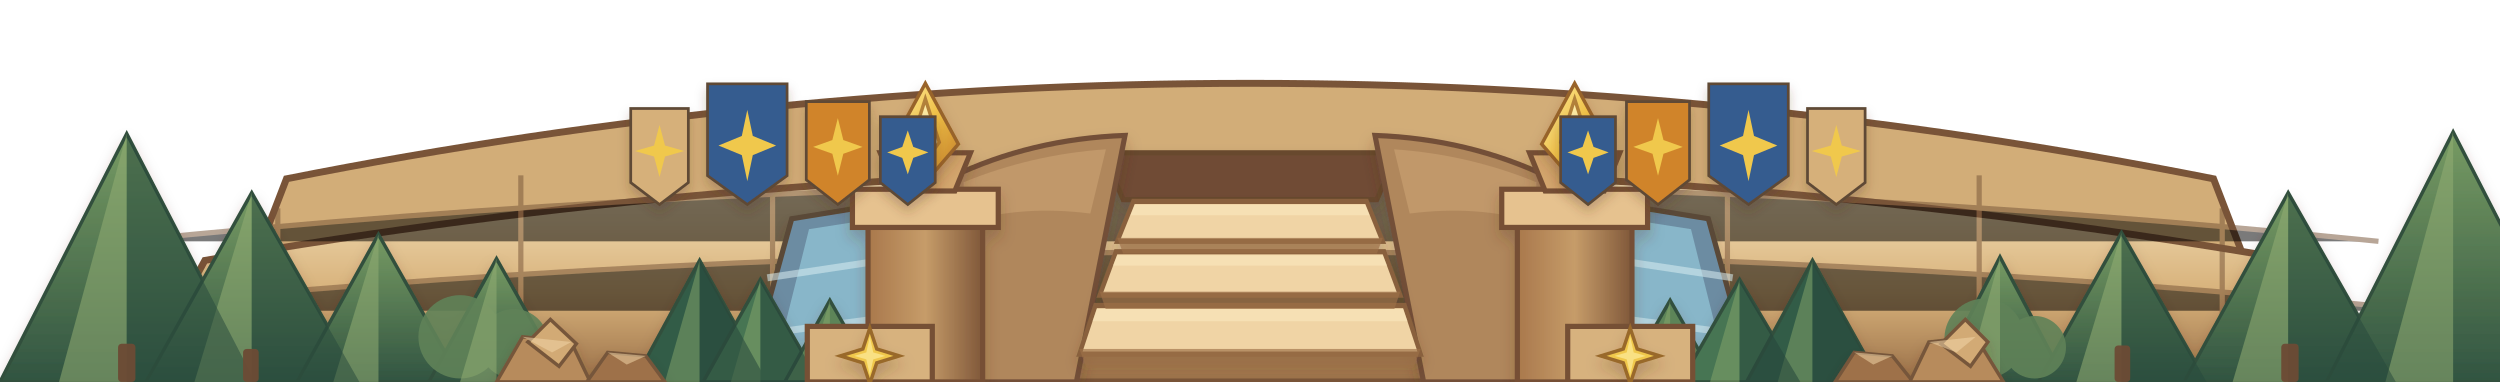
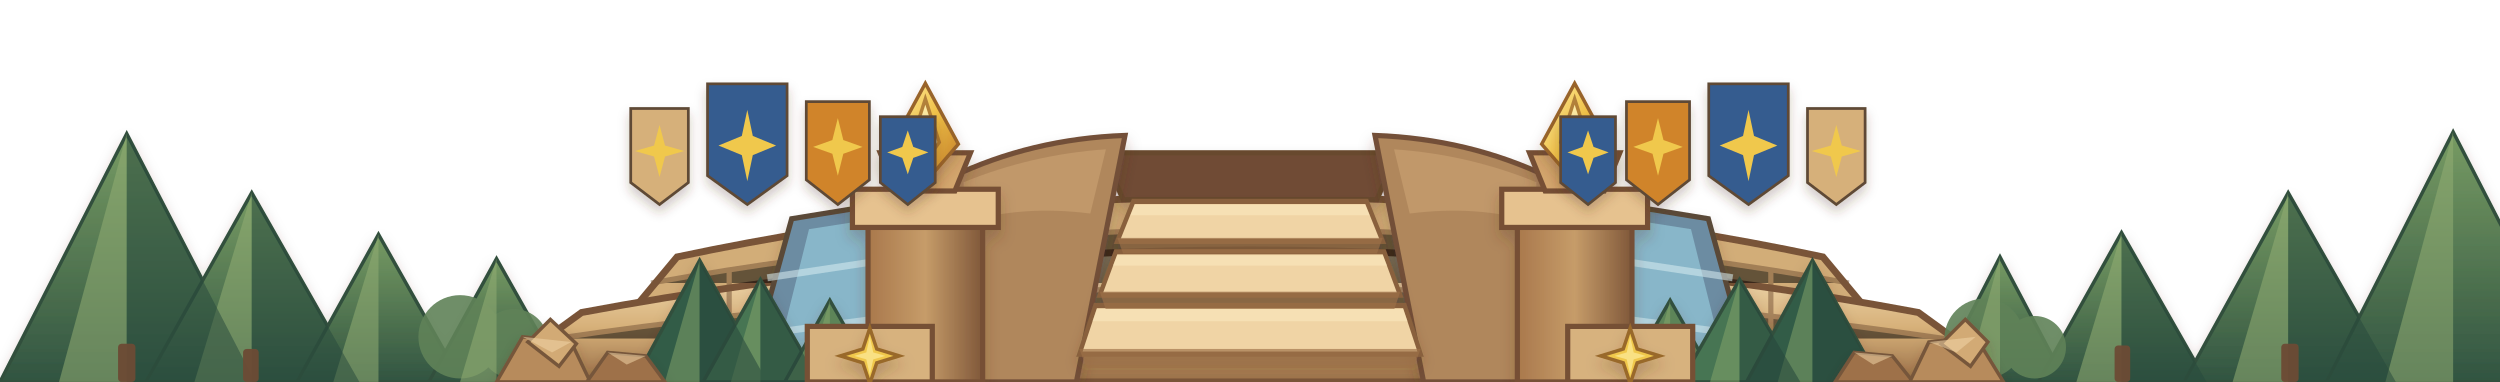
<svg xmlns="http://www.w3.org/2000/svg" viewBox="0 0 1440 220">
  <defs>
    <linearGradient id="stone" x1="0" y1="0" x2="0" y2="1">
      <stop stop-color="#f7e5bf" />
      <stop offset=".58" stop-color="#d7b17a" />
      <stop offset="1" stop-color="#9a7048" />
    </linearGradient>
    <linearGradient id="stoneSide" x1="0" y1="0" x2="1" y2="0">
      <stop stop-color="#a9784c" />
      <stop offset=".5" stop-color="#c69c69" />
      <stop offset="1" stop-color="#80583a" />
    </linearGradient>
    <linearGradient id="grass" x1="0" y1="0" x2="0" y2="1">
      <stop stop-color="#779b63" />
      <stop offset="1" stop-color="#315441" />
    </linearGradient>
    <linearGradient id="gold" x1="0" y1="0" x2="1" y2="1">
      <stop stop-color="#fff1a5" />
      <stop offset=".5" stop-color="#efbf45" />
      <stop offset="1" stop-color="#bc7426" />
    </linearGradient>
    <filter id="shadow" x="-20%" y="-20%" width="140%" height="160%">
      <feDropShadow dx="0" dy="5" stdDeviation="4" flood-color="#4f3522" flood-opacity=".25" />
    </filter>
  </defs>
-   <path d="M165 103 Q720 -7 1275 103 L1320 220H120Z" fill="#d2ad78" stroke="#795438" stroke-width="4" />
-   <path d="M118 150 Q720 46 1322 150 L1360 220H80Z" fill="url(#stone)" stroke="#795438" stroke-width="4" />
+   <path d="M390 148 Q720 78 1050 148 L1110 220H330Z" fill="#d2ad78" stroke="#795438" stroke-width="4" />
+   <path d="M335 180 Q720 108 1105 180 L1160 220H280Z" fill="url(#stone)" stroke="#795438" stroke-width="4" />
  <g opacity=".52" stroke="#765438" stroke-width="3">
-     <path d="M70 139Q720 73 1370 139" />
-     <path d="M42 179Q720 111 1398 179" />
-     <path d="M160 120v100M300 101v119M445 86v134M995 86v134M1140 101v119M1280 120v100" />
+     <path d="M375 163Q720 101 1065 163" />
+     <path d="M320 195Q720 136 1120 195" />
+     <path d="M420 155v65M520 132v88M920 132v88M1020 155v65" />
  </g>
  <g filter="url(#shadow)">
    <path d="M456 126 548 111 548 220H430Z" fill="#6c8ca2" stroke="#5a4937" stroke-width="3" />
    <path d="M984 126 892 111 892 220h118Z" fill="#6c8ca2" stroke="#5a4937" stroke-width="3" />
    <path d="M466 132 536 121 536 220h-92Z" fill="#8fc2d4" opacity=".78" />
    <path d="M974 132 904 121 904 220h92Z" fill="#8fc2d4" opacity=".78" />
    <path d="M442 160 548 144M434 193 548 178M998 160 892 144M1006 193 892 178" fill="none" stroke="#d8edf0" stroke-width="4" opacity=".55" />
  </g>
  <g filter="url(#shadow)" stroke="#68492f" stroke-width="3">
    <path d="M548 104 612 88v132h-64Z" fill="#8b623f" />
    <path d="M892 104 828 88v132h64Z" fill="#745036" />
    <path d="M635 88h170l-12 27H647Z" fill="#6f4c34" />
  </g>
  <g fill="#b0875b" stroke="#735039" stroke-width="3" filter="url(#shadow)">
    <path d="M548 102Q594 80 648 78L620 220H548Z" />
    <path d="M892 102Q846 80 792 78L820 220H892Z" />
  </g>
  <g fill="#d2a978" opacity=".5">
    <path d="M555 105Q594 89 637 86L628 123Q589 118 556 128Z" />
    <path d="M885 105Q846 89 803 86L812 123Q851 118 884 128Z" />
  </g>
  <g transform="translate(115.2 0) scale(.84 1)">
    <g fill="#f0d4a5" stroke="#89613d" stroke-width="3" filter="url(#shadow)">
      <path d="M640 116h160l11 23H629Z" />
      <path d="M628 145h184l11 25H617Z" />
      <path d="M614 176h212l11 28H603Z" />
    </g>
    <g fill="#9d7048" opacity=".66">
      <path d="M629 137h182l-4 9H633Z" />
      <path d="M617 168h206l-4 10H621Z" />
      <path d="M603 201h234l-5 11H608Z" />
    </g>
    <g fill="#fff0c8" opacity=".42">
      <path d="M641 118h158l3 6H638Z" />
      <path d="M629 147h182l3 6H626Z" />
      <path d="M615 178h210l3 7H612Z" />
    </g>
  </g>
  <g filter="url(#shadow)" stroke="#765035" stroke-width="3">
    <path d="M500 119h66v101h-66Z" fill="url(#stoneSide)" />
    <path d="M874 119h66v101h-66Z" fill="url(#stoneSide)" />
    <path d="M491 109h84v22h-84Z" fill="#e6c28f" />
    <path d="M865 109h84v22h-84Z" fill="#e6c28f" />
    <path d="M507 88h52l-9 22h-34Z" fill="#d4a66d" />
    <path d="M881 88h52l-9 22h-34Z" fill="#d4a66d" />
  </g>
  <g fill="url(#gold)" stroke="#986329" stroke-width="2" filter="url(#shadow)">
    <path d="M533 48 552 83 533 105 514 83Z" />
    <path d="M907 48 926 83 907 105 888 83Z" />
    <path d="M533 57 541 82 533 93 525 82Z" fill="#fff4bd" opacity=".72" />
    <path d="M907 57 915 82 907 93 899 82Z" fill="#fff4bd" opacity=".72" />
  </g>
  <g stroke="#5e4936" stroke-width="2" filter="url(#shadow)" transform="translate(150 -56) scale(.79)">
    <path d="M270 150h42v54l-21 16-21-16Z" fill="#d6b07a" />
    <path d="M326 132h58v67l-29 21-29-21Z" fill="#345b8f" />
    <path d="M398 145h46v57l-23 18-23-18Z" fill="#d0842c" />
    <path d="M452 156h40v48l-20 16-20-16Z" fill="#345b8f" />
    <path d="M948 156h40v48l-20 16-20-16Z" fill="#345b8f" />
    <path d="M996 145h46v57l-23 18-23-18Z" fill="#d0842c" />
    <path d="M1056 132h58v67l-29 21-29-21Z" fill="#345b8f" />
    <path d="M1128 150h42v54l-21 16-21-16Z" fill="#d6b07a" />
  </g>
  <g fill="#f0c84c" transform="translate(150 -56) scale(.79)">
    <path d="M291 162 295 177 309 181 295 185 291 200 287 185 273 181 287 177Z" />
    <path d="M355 151 359 170 376 177 359 184 355 203 351 184 334 177 351 170Z" />
    <path d="M421 157 425 173 439 178 425 183 421 199 417 183 403 178 417 173Z" />
    <path d="M472 166 476 178 487 182 476 186 472 198 468 186 457 182 468 178Z" />
    <path d="M968 166 972 178 983 182 972 186 968 198 964 186 953 182 964 178Z" />
    <path d="M1019 157 1023 173 1037 178 1023 183 1019 199 1015 183 1001 178 1015 173Z" />
    <path d="M1085 151 1089 170 1106 177 1089 184 1085 203 1081 184 1064 177 1081 170Z" />
    <path d="M1149 162 1153 177 1167 181 1153 185 1149 200 1145 185 1131 181 1145 177Z" />
  </g>
  <g fill="url(#grass)" stroke="#31503d" stroke-width="2" filter="url(#shadow)">
    <path d="M0 220 73 77l74 143Z" />
    <path d="M84 220 145 111l62 109Z" />
    <path d="M171 220 218 135l48 85Z" />
    <path d="M247 220 286 149l40 71Z" />
    <path d="M1115 220 1152 148l38 72Z" />
    <path d="M1174 220 1222 134l49 86Z" />
    <path d="M1258 220 1318 111l62 109Z" />
    <path d="M1340 220 1413 76l74 144Z" />
  </g>
  <g fill="#5f8258" opacity=".9">
    <circle cx="265" cy="194" r="24" />
    <circle cx="296" cy="198" r="20" />
    <circle cx="1143" cy="195" r="23" />
    <circle cx="1172" cy="200" r="18" />
  </g>
  <g fill="#91ad72" opacity=".55">
    <path d="M73 77 73 220 34 220Z" />
    <path d="M145 111 145 220 112 220Z" />
    <path d="M218 135 218 220 192 220Z" />
    <path d="M286 149 286 220 265 220Z" />
    <path d="M1152 148 1152 220 1132 220Z" />
    <path d="M1222 134 1222 220 1196 220Z" />
    <path d="M1318 111 1318 220 1286 220Z" />
    <path d="M1413 76 1413 220 1374 220Z" />
  </g>
  <g fill="#26483b" opacity=".52">
    <path d="M73 77 147 220 73 220Z" />
    <path d="M145 111 207 220 145 220Z" />
    <path d="M1222 134 1271 220 1222 220Z" />
    <path d="M1318 111 1380 220 1318 220Z" />
  </g>
  <g fill="#6c4b34" opacity=".95">
    <rect x="68" y="198" width="10" height="22" rx="2" />
    <rect x="140" y="201" width="9" height="19" rx="2" />
    <rect x="1218" y="199" width="9" height="21" rx="2" />
    <rect x="1314" y="198" width="10" height="22" rx="2" />
  </g>
  <g filter="url(#shadow)" stroke="#31503d" stroke-width="2">
    <path d="M365 220 403 150l39 70Z" fill="#315b46" />
    <path d="M405 220 438 161l34 59Z" fill="#477552" />
    <path d="M452 220 478 173l27 47Z" fill="#5d8459" />
    <path d="M935 220 962 173l27 47Z" fill="#5d8459" />
    <path d="M968 220 1002 161l35 59Z" fill="#477552" />
    <path d="M1006 220 1044 150l39 70Z" fill="#315b46" />
  </g>
  <g fill="#8aaa6c" opacity=".48">
    <path d="M403 150 403 220 383 220Z" />
    <path d="M438 161 438 220 421 220Z" />
    <path d="M478 173 478 220 464 220Z" />
    <path d="M962 173 962 220 949 220Z" />
    <path d="M1002 161 1002 220 985 220Z" />
    <path d="M1044 150 1044 220 1024 220Z" />
  </g>
  <g fill="#24453a" opacity=".55">
    <path d="M403 150 442 220 403 220Z" />
    <path d="M438 161 472 220 438 220Z" />
    <path d="M1002 161 1037 220 1002 220Z" />
    <path d="M1044 150 1083 220 1044 220Z" />
  </g>
  <g filter="url(#shadow)" stroke="#76563a" stroke-width="2">
    <path d="M286 220 301 194 329 197 340 220Z" fill="#b78b5b" />
    <path d="M304 197 317 184 332 198 322 211Z" fill="#d2aa74" />
    <path d="M338 220 350 203 372 205 383 220Z" fill="#9e7149" />
    <path d="M1057 220 1068 203 1090 205 1102 220Z" fill="#9e7149" />
    <path d="M1100 220 1111 197 1138 194 1154 220Z" fill="#b78b5b" />
    <path d="M1118 198 1132 184 1145 197 1135 211Z" fill="#d2aa74" />
  </g>
  <g fill="#f0d4a5" opacity=".55">
    <path d="M301 194 329 197 318 203Z" />
    <path d="M350 203 372 205 361 210Z" />
    <path d="M1068 203 1090 205 1079 210Z" />
    <path d="M1111 197 1138 194 1127 203Z" />
  </g>
  <g fill="#d7b27e" stroke="#765035" stroke-width="3">
    <path d="M465 188h72v32h-72Z" />
    <path d="M903 188h72v32h-72Z" />
  </g>
  <g fill="#f0c84c" stroke="#99692c" stroke-width="2" filter="url(#shadow)">
    <path d="M501 189 505 201 518 205 505 209 501 221 497 209 484 205 497 201Z" />
    <path d="M939 189 943 201 956 205 943 209 939 221 935 209 922 205 935 201Z" />
  </g>
  <g fill="#fff1a4" opacity=".62">
    <path d="M501 194 503 203 510 205 503 207 501 216 499 207 492 205 499 203Z" />
    <path d="M939 194 941 203 948 205 941 207 939 216 937 207 930 205 937 203Z" />
  </g>
</svg>
